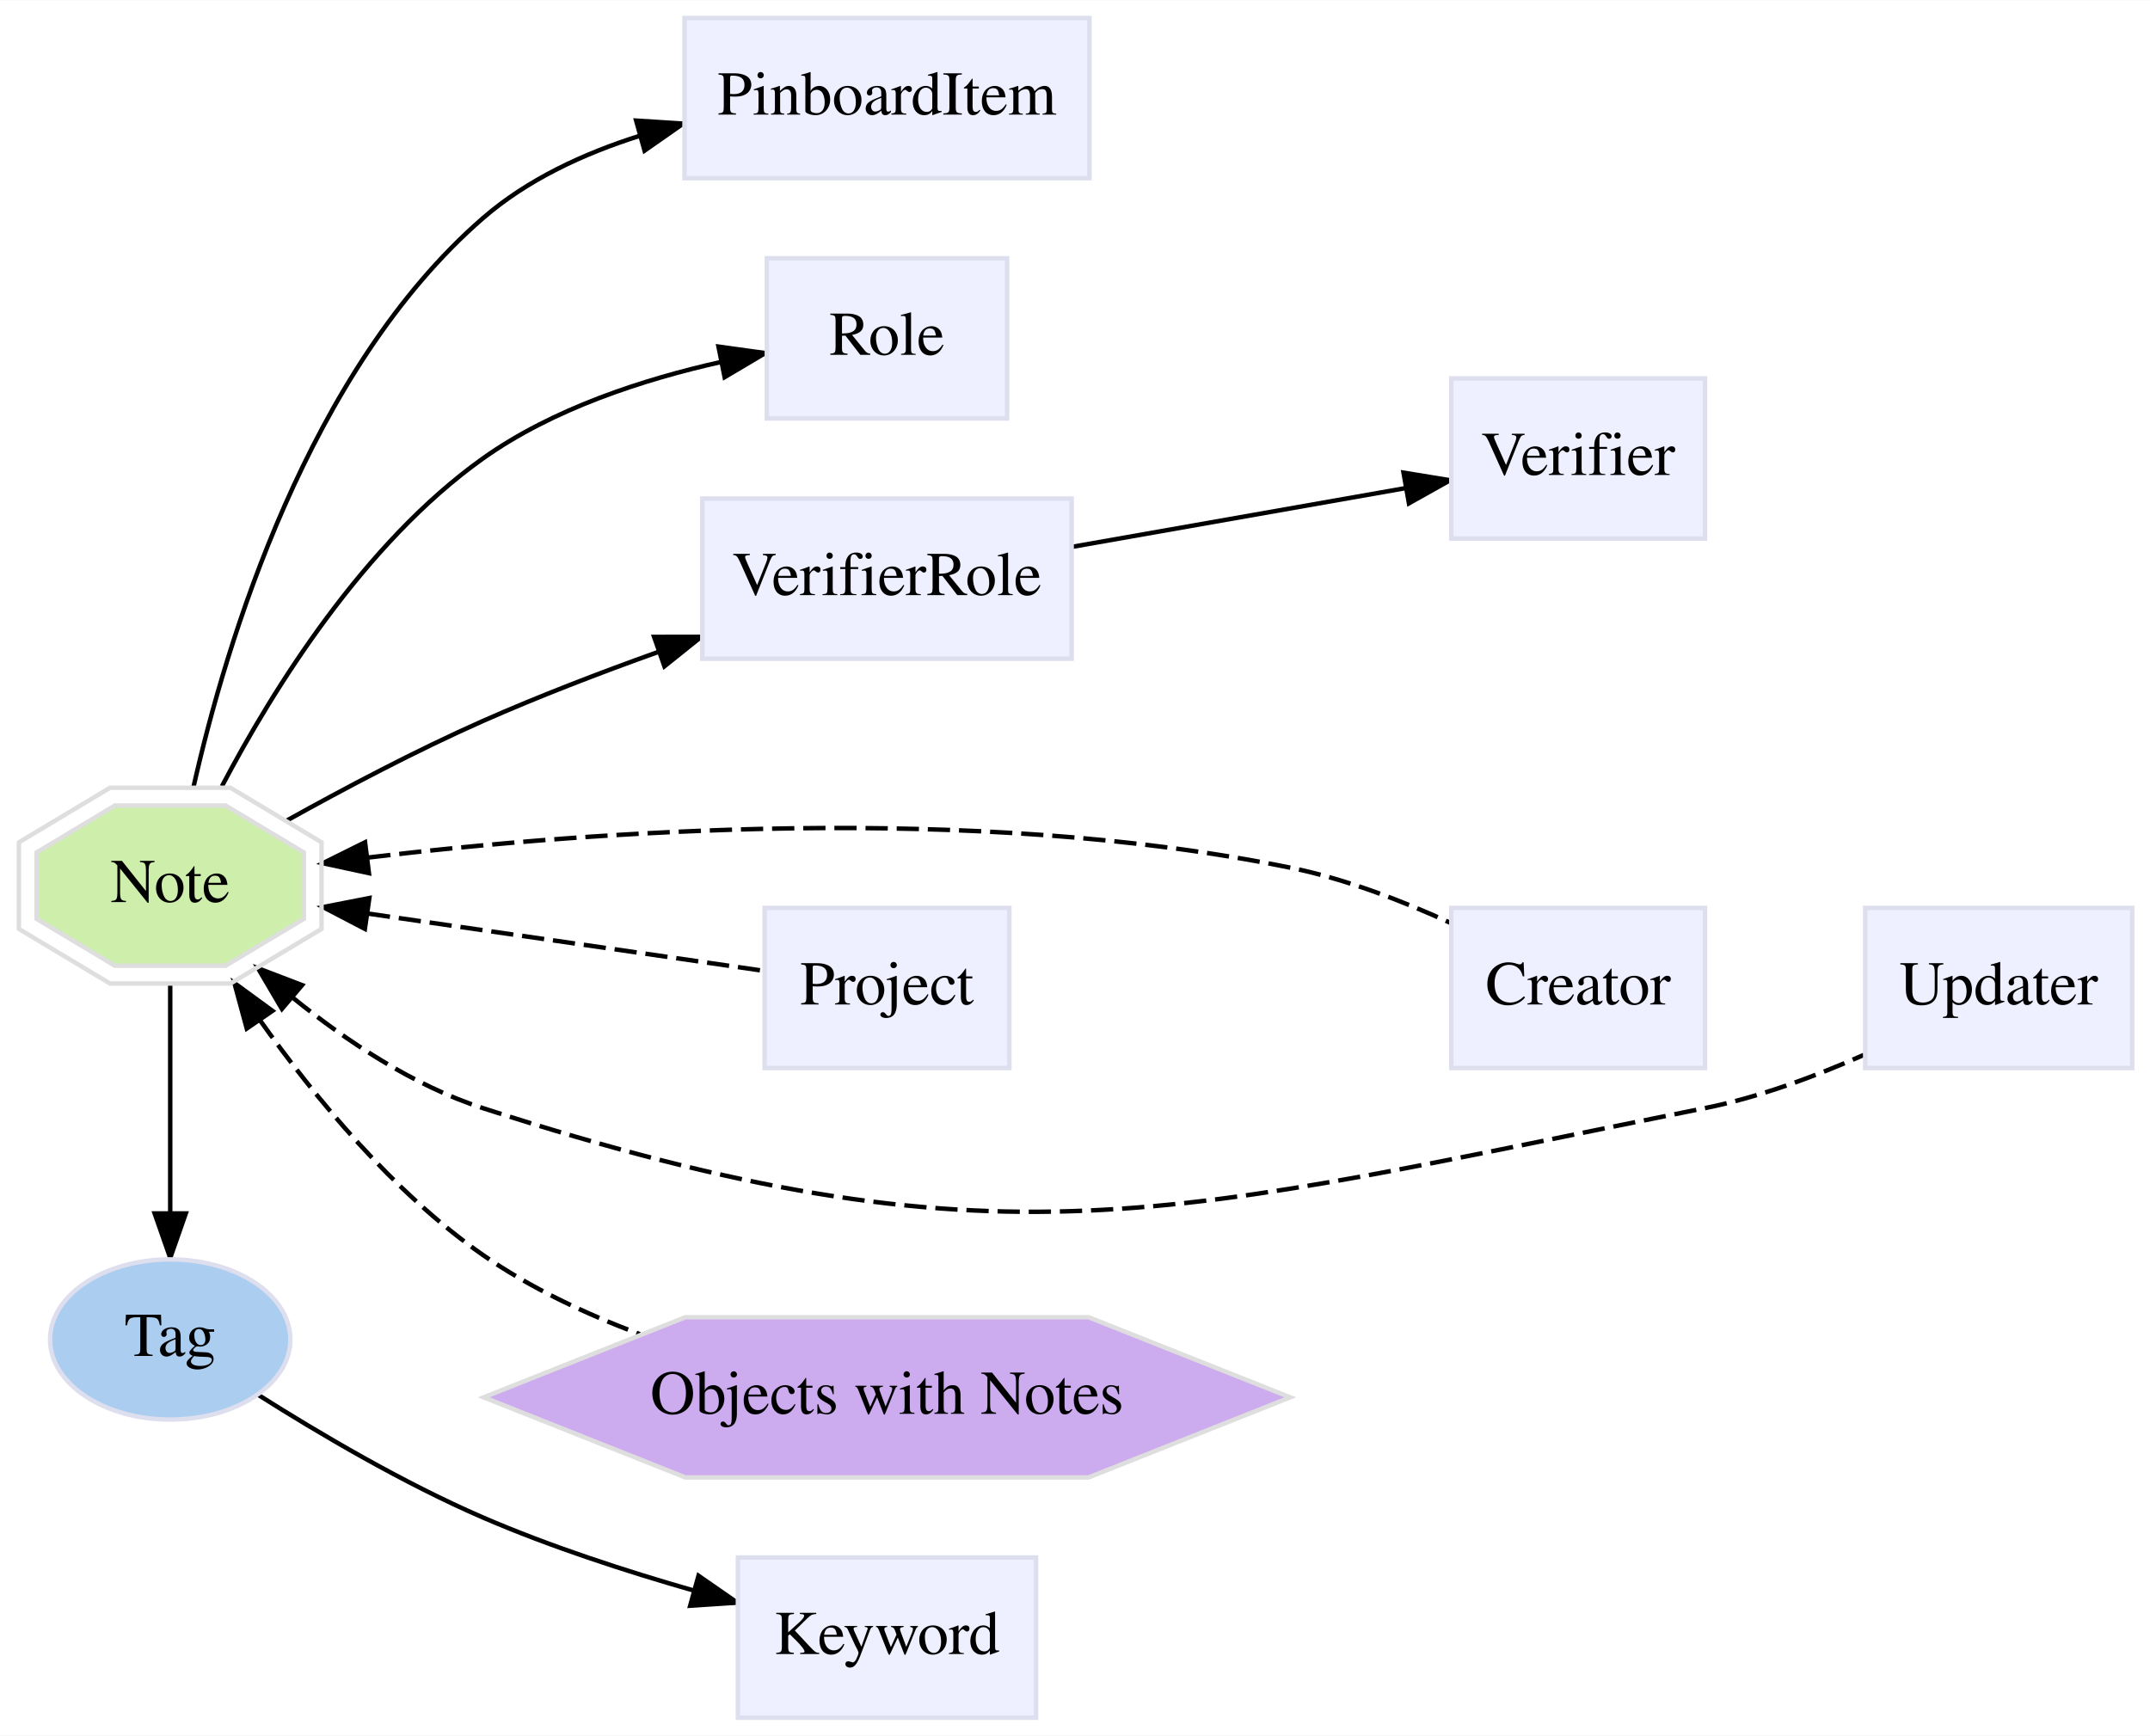
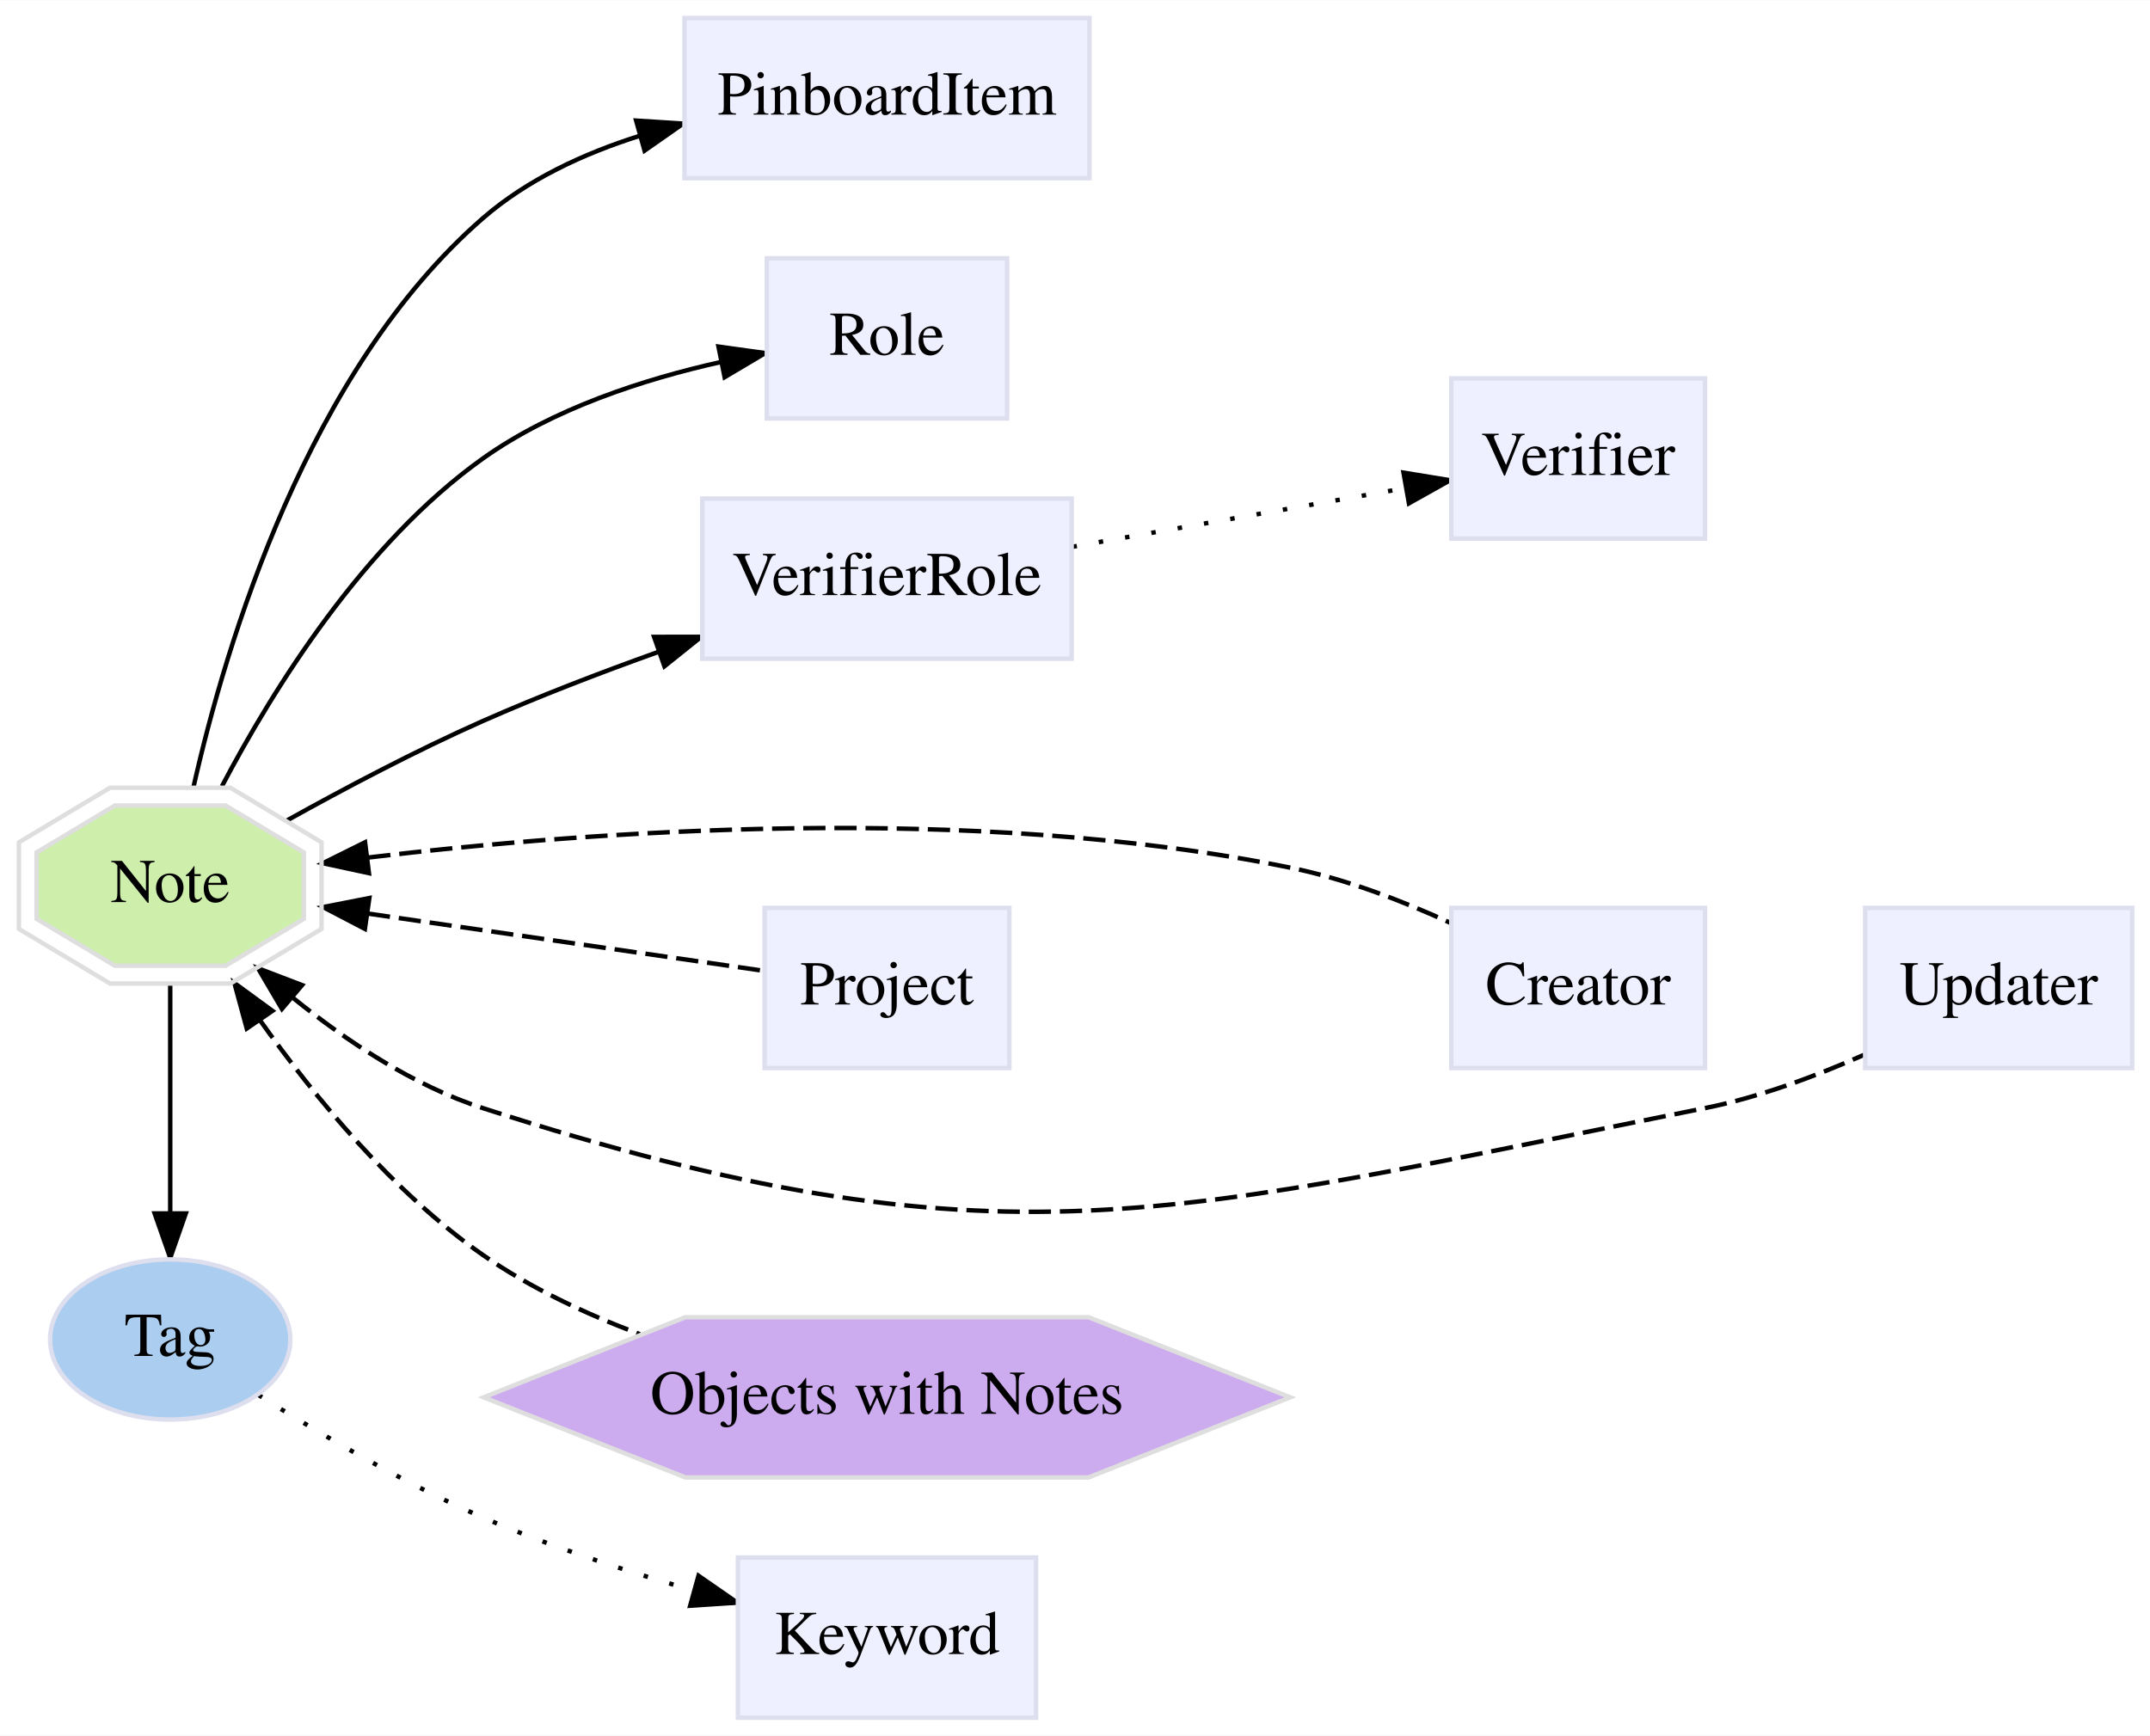
<svg xmlns="http://www.w3.org/2000/svg" xmlns:xlink="http://www.w3.org/1999/xlink" width="483pt" height="390pt" viewBox="0.00 0.00 483.12 390.00">
  <g id="graph0" class="graph" transform="scale(1 1) rotate(0) translate(4 386)">
    <polygon fill="white" stroke="transparent" points="-4,4 -4,-386 479.12,-386 479.12,4 -4,4" />
    <g id="edge4" class="edge">
      <path fill="none" stroke="black" d="M34.25,-164.77C34.25,-147.65 34.25,-130.53 34.25,-113.41" />
      <polygon fill="black" stroke="black" points="37.75,-113.33 34.25,-103.33 30.75,-113.33 37.75,-113.33" />
    </g>
    <g id="edge2" class="edge">
      <path fill="none" stroke="black" d="M39.45,-209.04C46.81,-241.73 65.2,-302.86 104.5,-337 114.49,-345.68 127.19,-351.57 139.87,-355.56" />
      <polygon fill="black" stroke="black" points="138.95,-358.94 149.52,-358.27 140.84,-352.2 138.95,-358.94" />
    </g>
    <g id="edge3" class="edge">
      <path fill="none" stroke="black" d="M45.86,-209.33C57.36,-231.19 77.72,-263.92 104.5,-283 120.24,-294.21 140.69,-300.83 158.1,-304.71" />
      <polygon fill="black" stroke="black" points="157.45,-308.15 167.95,-306.69 158.83,-301.28 157.45,-308.15" />
    </g>
    <g id="edge5" class="edge">
      <path fill="none" stroke="black" d="M60.45,-201.63C73.39,-208.84 89.54,-217.38 104.5,-224 117.05,-229.55 130.88,-234.86 143.85,-239.5" />
      <polygon fill="black" stroke="black" points="142.98,-242.91 153.57,-242.92 145.3,-236.3 142.98,-242.91" />
    </g>
    <g id="edge7" class="edge">
      <path fill="none" stroke="black" stroke-dasharray="5,2" d="M78.76,-193.32C129.21,-199.35 214.59,-205.58 286.12,-191 298.33,-188.51 311.1,-183.59 321.95,-178.62" />
      <polygon fill="black" stroke="black" points="78.9,-189.81 68.54,-192.04 78.03,-196.75 78.9,-189.81" />
    </g>
    <g id="edge9" class="edge">
      <path fill="none" stroke="black" stroke-dasharray="5,2" d="M78.68,-180.72C107.1,-176.61 143.33,-171.37 167.59,-167.86" />
      <polygon fill="black" stroke="black" points="77.99,-177.28 68.59,-182.18 78.99,-184.21 77.99,-177.28" />
    </g>
    <g id="edge10" class="edge">
      <path fill="none" stroke="black" stroke-dasharray="5,2" d="M61.82,-161.79C73.88,-152.05 88.91,-142.04 104.5,-137 220.64,-99.46 259.42,-113.13 379.12,-137 391.22,-139.41 403.89,-144.13 414.8,-148.95" />
      <polygon fill="black" stroke="black" points="59.35,-159.3 53.98,-168.43 63.88,-164.64 59.35,-159.3" />
    </g>
    <g id="edge8" class="edge">
      <path fill="none" stroke="black" stroke-dasharray="5,2" d="M54.34,-156.86C66.77,-139.34 84.39,-118.02 104.5,-104 115.09,-96.62 127.57,-90.76 139.79,-86.19" />
      <polygon fill="black" stroke="black" points="51.45,-154.89 48.67,-165.11 57.22,-158.86 51.45,-154.89" />
    </g>
    <g id="edge1" class="edge">
-       <path fill="none" stroke="black" d="M54.03,-72.55C67.62,-63.95 86.66,-52.71 104.5,-45 119.58,-38.48 136.72,-32.91 151.96,-28.55" />
+       <path fill="none" stroke="black" stroke-dasharray="1,5" d="M54.03,-72.55C67.62,-63.95 86.66,-52.71 104.5,-45 119.58,-38.48 136.72,-32.91 151.96,-28.55" />
      <polygon fill="black" stroke="black" points="152.96,-31.9 161.66,-25.86 151.09,-25.16 152.96,-31.9" />
    </g>
    <g id="edge6" class="edge">
-       <path fill="none" stroke="black" d="M236.99,-263.16C260.22,-267.26 289.16,-272.35 311.88,-276.35" />
+       <path fill="none" stroke="black" stroke-dasharray="1,5" d="M236.99,-263.16C260.22,-267.26 289.16,-272.35 311.88,-276.35" />
      <polygon fill="black" stroke="black" points="311.38,-279.82 321.84,-278.11 312.6,-272.93 311.38,-279.82" />
    </g>
    <g id="node1" class="node">
      <g id="a_node1">
        <a xlink:href="/develop/Data/models.html#note" xlink:title="Note" target="_top">
          <polygon fill="#cdefab" stroke="#dedede" points="64.28,-179.54 64.28,-194.46 46.69,-205 21.81,-205 4.22,-194.46 4.22,-179.54 21.81,-169 46.69,-169 64.28,-179.54" />
          <polygon fill="none" stroke="#dedede" points="68.25,-177.27 68.25,-196.73 47.78,-209 20.72,-209 0.25,-196.73 0.25,-177.27 20.72,-165 47.78,-165 68.25,-177.27" />
          <text text-anchor="middle" x="34.25" y="-183.3" font-family="Times,serif" font-size="14.00">Note</text>
        </a>
      </g>
    </g>
    <g id="node2" class="node">
      <g id="a_node2">
        <a xlink:href="/develop/Data/models.html#tag" xlink:title="Tag" target="_top">
          <ellipse fill="#abcdef" stroke="#dddeee" cx="34.25" cy="-85" rx="27" ry="18" />
          <text text-anchor="middle" x="34.25" y="-81.3" font-family="Times,serif" font-size="14.00">Tag</text>
        </a>
      </g>
    </g>
    <g id="node3" class="node">
      <g id="a_node3">
        <a xlink:href="/develop/Data/models.html#keyword" xlink:title="Keyword" target="_top">
          <polygon fill="#eeefff" stroke="#dddeee" points="228.81,-36 161.81,-36 161.81,0 228.81,0 228.81,-36" />
          <text text-anchor="middle" x="195.31" y="-14.3" font-family="Times,serif" font-size="14.00">Keyword</text>
        </a>
      </g>
    </g>
    <g id="node4" class="node">
      <g id="a_node4">
        <a xlink:href="/develop/Data/models.html#pinboard-item" xlink:title="PinboardItem" target="_top">
          <polygon fill="#eeefff" stroke="#dddeee" points="240.81,-382 149.81,-382 149.81,-346 240.81,-346 240.81,-382" />
          <text text-anchor="middle" x="195.31" y="-360.3" font-family="Times,serif" font-size="14.00">PinboardItem</text>
        </a>
      </g>
    </g>
    <g id="node5" class="node">
      <g id="a_node5">
        <a xlink:href="/develop/Data/models.html#role" xlink:title="Role" target="_top">
          <polygon fill="#eeefff" stroke="#dddeee" points="222.31,-328 168.31,-328 168.31,-292 222.31,-292 222.31,-328" />
          <text text-anchor="middle" x="195.31" y="-306.3" font-family="Times,serif" font-size="14.00">Role</text>
        </a>
      </g>
    </g>
    <g id="node6" class="node">
      <g id="a_node6">
        <a xlink:href="/develop/Data/models.html#verifier-role" xlink:title="VerifierRole" target="_top">
          <polygon fill="#eeefff" stroke="#dddeee" points="236.81,-274 153.81,-274 153.81,-238 236.81,-238 236.81,-274" />
          <text text-anchor="middle" x="195.31" y="-252.3" font-family="Times,serif" font-size="14.00">VerifierRole</text>
        </a>
      </g>
    </g>
    <g id="node7" class="node">
      <g id="a_node7">
        <a xlink:href="/develop/Data/models.html#verifier" xlink:title="Verifier" target="_top">
          <polygon fill="#eeefff" stroke="#dddeee" points="379.12,-301 322.12,-301 322.12,-265 379.12,-265 379.12,-301" />
          <text text-anchor="middle" x="350.62" y="-279.3" font-family="Times,serif" font-size="14.00">Verifier</text>
        </a>
      </g>
    </g>
    <g id="node8" class="node">
      <g id="a_node8">
        <a xlink:href="/develop/Data/models.html#creator" xlink:title="Creator" target="_top">
          <polygon fill="#eeefff" stroke="#dddeee" points="379.12,-182 322.12,-182 322.12,-146 379.12,-146 379.12,-182" />
          <text text-anchor="middle" x="350.62" y="-160.3" font-family="Times,serif" font-size="14.00">Creator</text>
        </a>
      </g>
    </g>
    <g id="node9" class="node">
      <g id="a_node9">
        <a xlink:href="/develop/Data/models.html#project" xlink:title="Project" target="_top">
          <polygon fill="#eeefff" stroke="#dddeee" points="222.81,-182 167.81,-182 167.81,-146 222.81,-146 222.81,-182" />
          <text text-anchor="middle" x="195.31" y="-160.3" font-family="Times,serif" font-size="14.00">Project</text>
        </a>
      </g>
    </g>
    <g id="node10" class="node">
      <g id="a_node10">
        <a xlink:href="/develop/Data/models.html#updater" xlink:title="Updater" target="_top">
          <polygon fill="#eeefff" stroke="#dddeee" points="475.12,-182 415.12,-182 415.12,-146 475.12,-146 475.12,-182" />
          <text text-anchor="middle" x="445.12" y="-160.3" font-family="Times,serif" font-size="14.00">Updater</text>
        </a>
      </g>
    </g>
    <g id="node11" class="node">
      <g id="a_node11">
        <a xlink:href="/develop/Data/models.html#objects with note" xlink:title="Objects with Notes" target="_top">
          <polygon fill="#cdabef" stroke="#dedede" points="285.93,-72 240.62,-90 150,-90 104.69,-72 150,-54 240.62,-54 285.93,-72" />
          <text text-anchor="middle" x="195.31" y="-68.3" font-family="Times,serif" font-size="14.00">Objects with Notes</text>
        </a>
      </g>
    </g>
  </g>
</svg>
